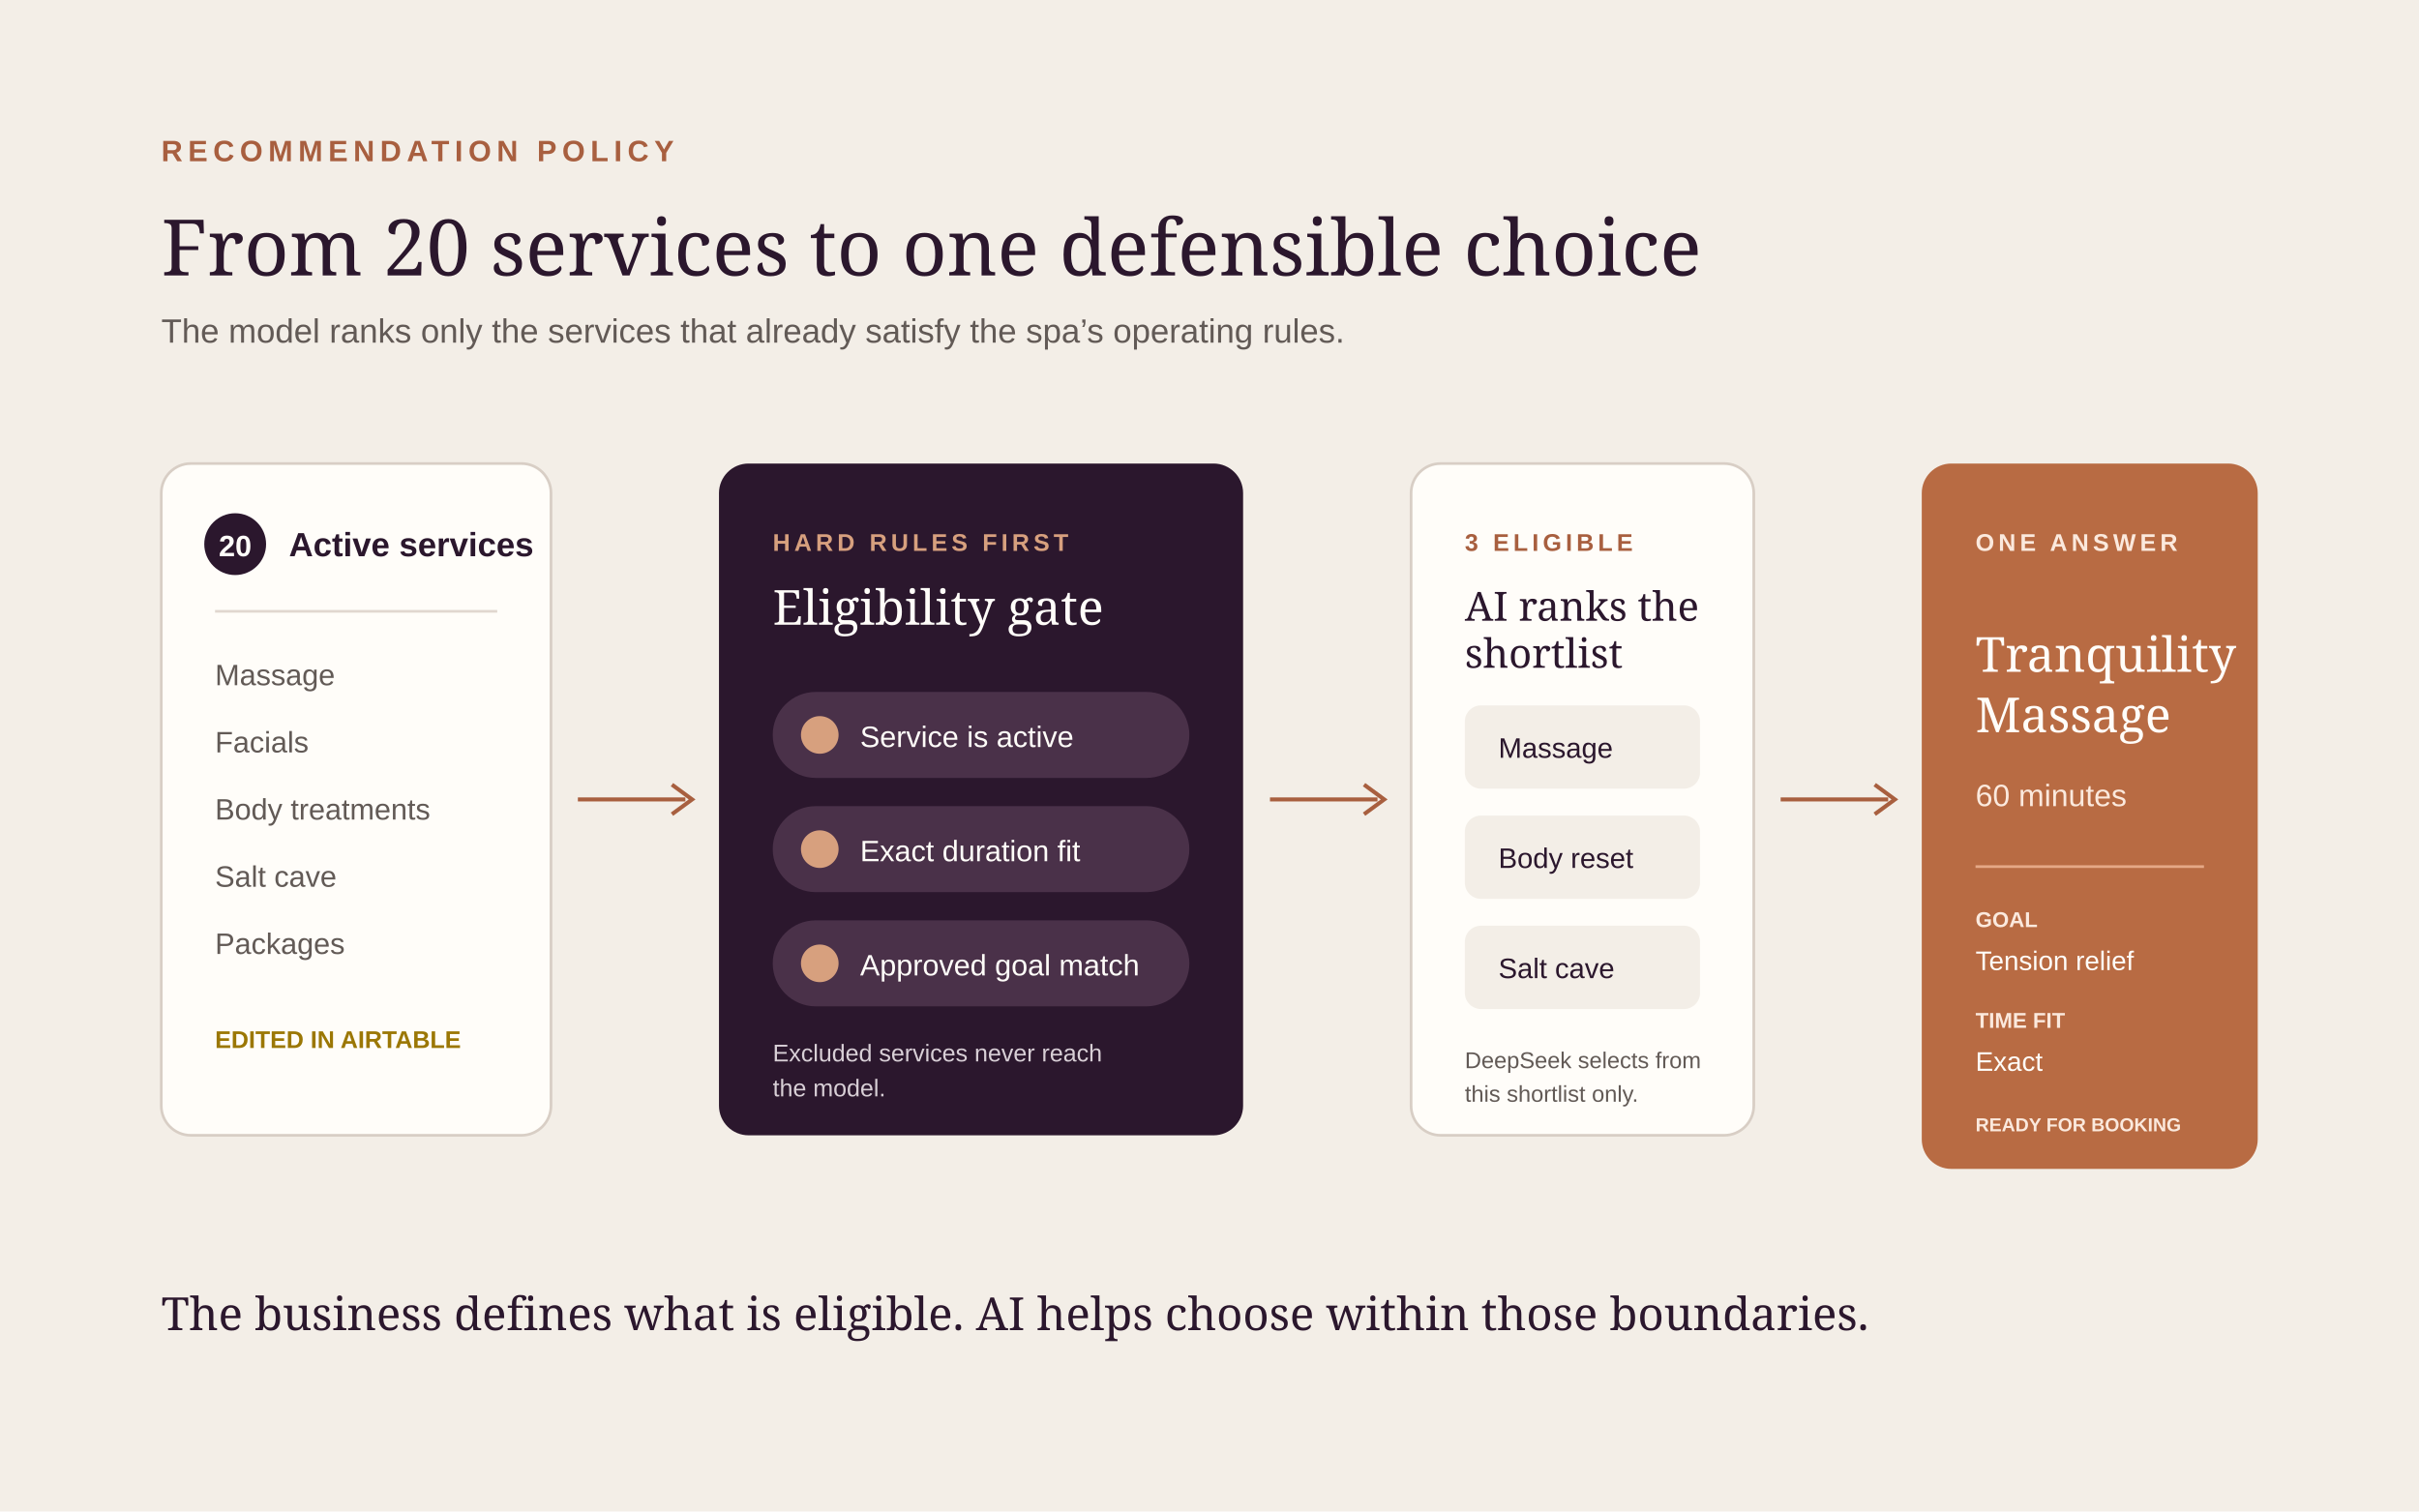
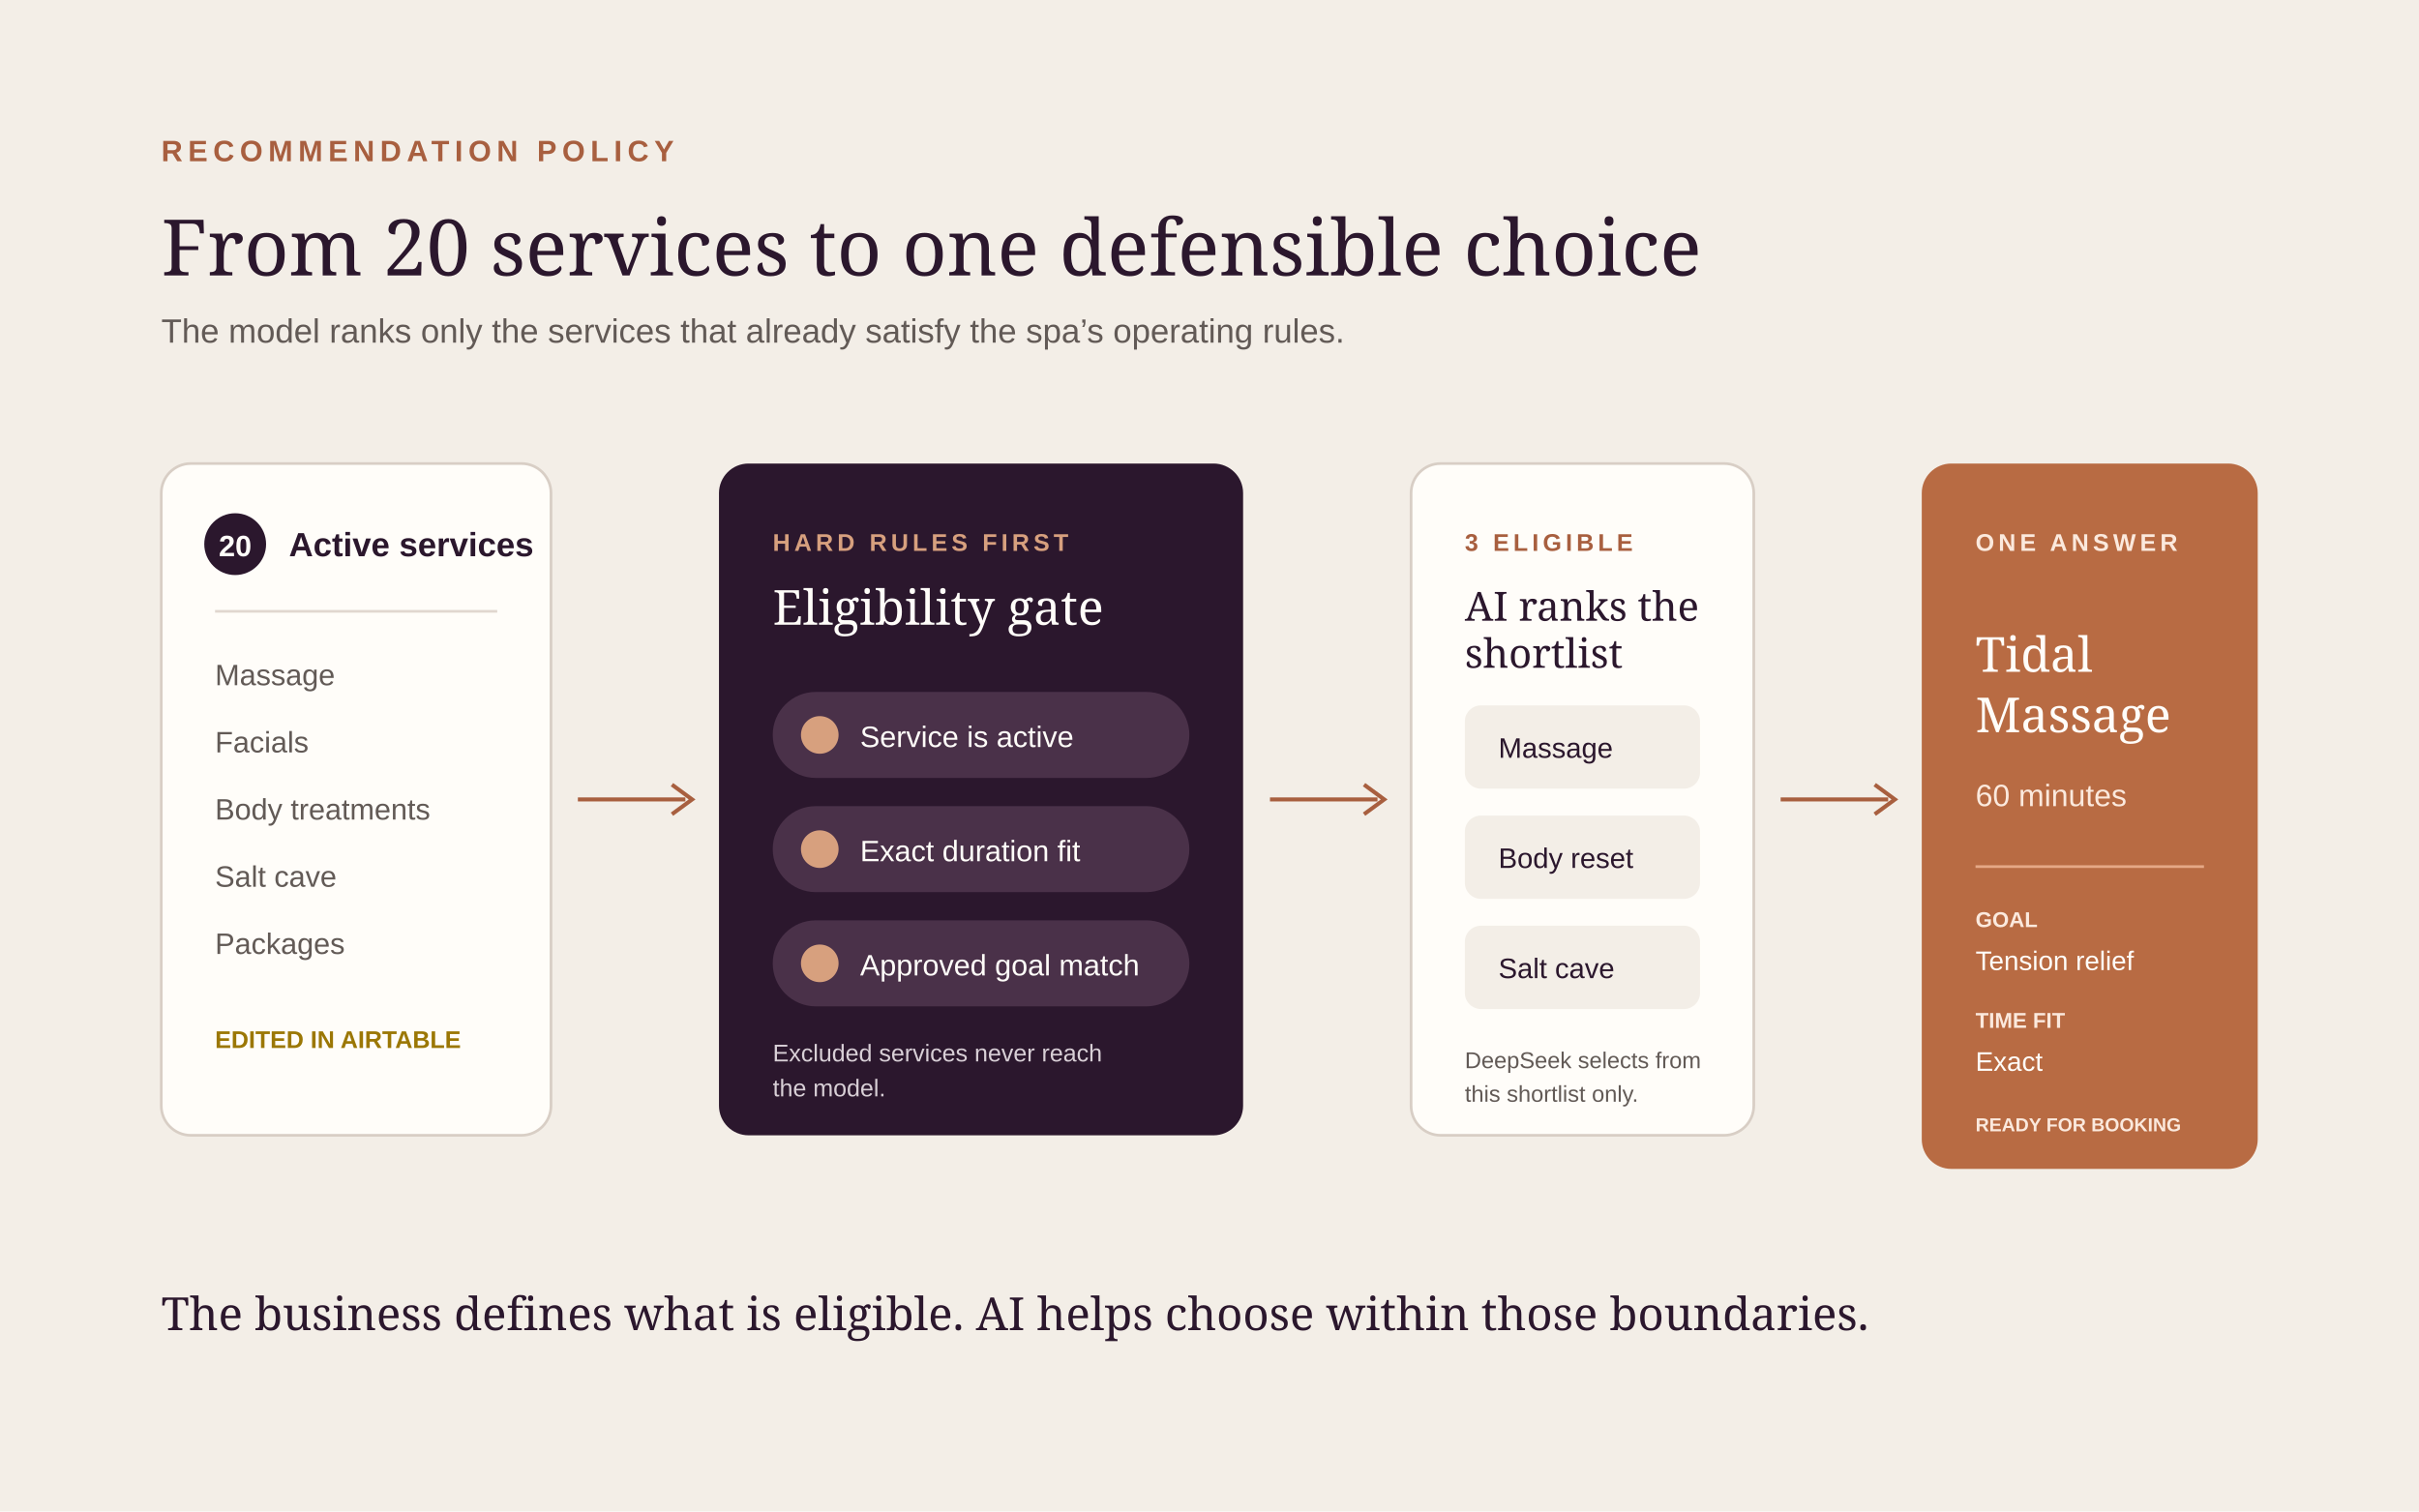
<svg xmlns="http://www.w3.org/2000/svg" width="1800" height="1125" viewBox="0 0 1800 1125">
  <rect width="1800" height="1125" fill="#f3eee7" />
  <text x="120" y="120" fill="#a85f3f" font-family="Helvetica Neue, Arial, sans-serif" font-size="22" font-weight="700" letter-spacing="4">RECOMMENDATION POLICY</text>
  <text x="120" y="205" fill="#2b172d" font-family="Georgia, serif" font-size="58">From 20 services to one defensible choice</text>
  <text x="120" y="255" fill="#625a56" font-family="Helvetica Neue, Arial, sans-serif" font-size="25">The model ranks only the services that already satisfy the spa’s operating rules.</text>
  <rect x="120" y="345" width="290" height="500" rx="22" fill="#fffdf9" stroke="#d8cec5" stroke-width="2" />
  <circle cx="175" cy="405" r="23" fill="#2b172d" />
  <text x="175" y="414" fill="#fffdf9" text-anchor="middle" font-family="Helvetica Neue, Arial, sans-serif" font-size="22" font-weight="700">20</text>
  <text x="215" y="414" fill="#2b172d" font-family="Helvetica Neue, Arial, sans-serif" font-size="25" font-weight="700">Active services</text>
  <line x1="160" y1="455" x2="370" y2="455" stroke="#e0d7cf" stroke-width="2" />
  <text x="160" y="510" fill="#625a56" font-family="Helvetica Neue, Arial, sans-serif" font-size="22">Massage</text>
  <text x="160" y="560" fill="#625a56" font-family="Helvetica Neue, Arial, sans-serif" font-size="22">Facials</text>
  <text x="160" y="610" fill="#625a56" font-family="Helvetica Neue, Arial, sans-serif" font-size="22">Body treatments</text>
  <text x="160" y="660" fill="#625a56" font-family="Helvetica Neue, Arial, sans-serif" font-size="22">Salt cave</text>
  <text x="160" y="710" fill="#625a56" font-family="Helvetica Neue, Arial, sans-serif" font-size="22">Packages</text>
  <text x="160" y="780" fill="#9b7705" font-family="Helvetica Neue, Arial, sans-serif" font-size="18" font-weight="700">EDITED IN AIRTABLE</text>
  <path d="M430 595h80" stroke="#a85f3f" stroke-width="3" />
  <path d="m500 584 15 11-15 11" fill="none" stroke="#a85f3f" stroke-width="3" />
  <rect x="535" y="345" width="390" height="500" rx="22" fill="#2b172d" />
  <text x="575" y="410" fill="#d7a07e" font-family="Helvetica Neue, Arial, sans-serif" font-size="18" font-weight="700" letter-spacing="3">HARD RULES FIRST</text>
  <text x="575" y="465" fill="#fffdf9" font-family="Georgia, serif" font-size="36">Eligibility gate</text>
  <rect x="575" y="515" width="310" height="64" rx="32" fill="#4a3149" />
  <circle cx="610" cy="547" r="14" fill="#d7a07e" />
  <text x="640" y="556" fill="#fffdf9" font-family="Helvetica Neue, Arial, sans-serif" font-size="22">Service is active</text>
  <rect x="575" y="600" width="310" height="64" rx="32" fill="#4a3149" />
  <circle cx="610" cy="632" r="14" fill="#d7a07e" />
  <text x="640" y="641" fill="#fffdf9" font-family="Helvetica Neue, Arial, sans-serif" font-size="22">Exact duration fit</text>
  <rect x="575" y="685" width="310" height="64" rx="32" fill="#4a3149" />
  <circle cx="610" cy="717" r="14" fill="#d7a07e" />
  <text x="640" y="726" fill="#fffdf9" font-family="Helvetica Neue, Arial, sans-serif" font-size="22">Approved goal match</text>
  <text x="575" y="790" fill="#d8cfd6" font-family="Helvetica Neue, Arial, sans-serif" font-size="18">Excluded services never reach</text>
  <text x="575" y="816" fill="#d8cfd6" font-family="Helvetica Neue, Arial, sans-serif" font-size="18">the model.</text>
  <path d="M945 595h80" stroke="#a85f3f" stroke-width="3" />
  <path d="m1015 584 15 11-15 11" fill="none" stroke="#a85f3f" stroke-width="3" />
  <rect x="1050" y="345" width="255" height="500" rx="22" fill="#fffdf9" stroke="#d8cec5" stroke-width="2" />
  <text x="1090" y="410" fill="#a85f3f" font-family="Helvetica Neue, Arial, sans-serif" font-size="18" font-weight="700" letter-spacing="3">3 ELIGIBLE</text>
  <text x="1090" y="462" fill="#2b172d" font-family="Georgia, serif" font-size="30">AI ranks the</text>
  <text x="1090" y="497" fill="#2b172d" font-family="Georgia, serif" font-size="30">shortlist</text>
  <rect x="1090" y="525" width="175" height="62" rx="12" fill="#f3eee7" />
  <text x="1115" y="564" fill="#2b172d" font-family="Helvetica Neue, Arial, sans-serif" font-size="21">Massage</text>
  <rect x="1090" y="607" width="175" height="62" rx="12" fill="#f3eee7" />
  <text x="1115" y="646" fill="#2b172d" font-family="Helvetica Neue, Arial, sans-serif" font-size="21">Body reset</text>
  <rect x="1090" y="689" width="175" height="62" rx="12" fill="#f3eee7" />
  <text x="1115" y="728" fill="#2b172d" font-family="Helvetica Neue, Arial, sans-serif" font-size="21">Salt cave</text>
  <text x="1090" y="795" fill="#625a56" font-family="Helvetica Neue, Arial, sans-serif" font-size="17">DeepSeek selects from</text>
  <text x="1090" y="820" fill="#625a56" font-family="Helvetica Neue, Arial, sans-serif" font-size="17">this shortlist only.</text>
  <path d="M1325 595h80" stroke="#a85f3f" stroke-width="3" />
  <path d="m1395 584 15 11-15 11" fill="none" stroke="#a85f3f" stroke-width="3" />
  <rect x="1430" y="345" width="250" height="525" rx="22" fill="#b86b43" />
  <text x="1470" y="410" fill="#fbe9dd" font-family="Helvetica Neue, Arial, sans-serif" font-size="18" font-weight="700" letter-spacing="3">ONE ANSWER</text>
-   <text x="1470" y="500" fill="#fffdf9" font-family="Georgia, serif" font-size="36">Tranquility</text>
+   <text x="1470" y="500" fill="#fffdf9" font-family="Georgia, serif" font-size="36">Tidal</text>
  <text x="1470" y="545" fill="#fffdf9" font-family="Georgia, serif" font-size="36">Massage</text>
  <text x="1470" y="600" fill="#fbe9dd" font-family="Helvetica Neue, Arial, sans-serif" font-size="23">60 minutes</text>
  <line x1="1470" y1="645" x2="1640" y2="645" stroke="#e5a886" stroke-width="2" />
  <text x="1470" y="690" fill="#fbe9dd" font-family="Helvetica Neue, Arial, sans-serif" font-size="16" font-weight="700">GOAL</text>
  <text x="1470" y="722" fill="#fffdf9" font-family="Helvetica Neue, Arial, sans-serif" font-size="20">Tension relief</text>
  <text x="1470" y="765" fill="#fbe9dd" font-family="Helvetica Neue, Arial, sans-serif" font-size="16" font-weight="700">TIME FIT</text>
  <text x="1470" y="797" fill="#fffdf9" font-family="Helvetica Neue, Arial, sans-serif" font-size="20">Exact</text>
  <text x="1470" y="842" fill="#fbe9dd" font-family="Helvetica Neue, Arial, sans-serif" font-size="14" font-weight="700">READY FOR BOOKING</text>
  <text x="120" y="990" fill="#2b172d" font-family="Georgia, serif" font-size="34">The business defines what is eligible. AI helps choose within those boundaries.</text>
</svg>
